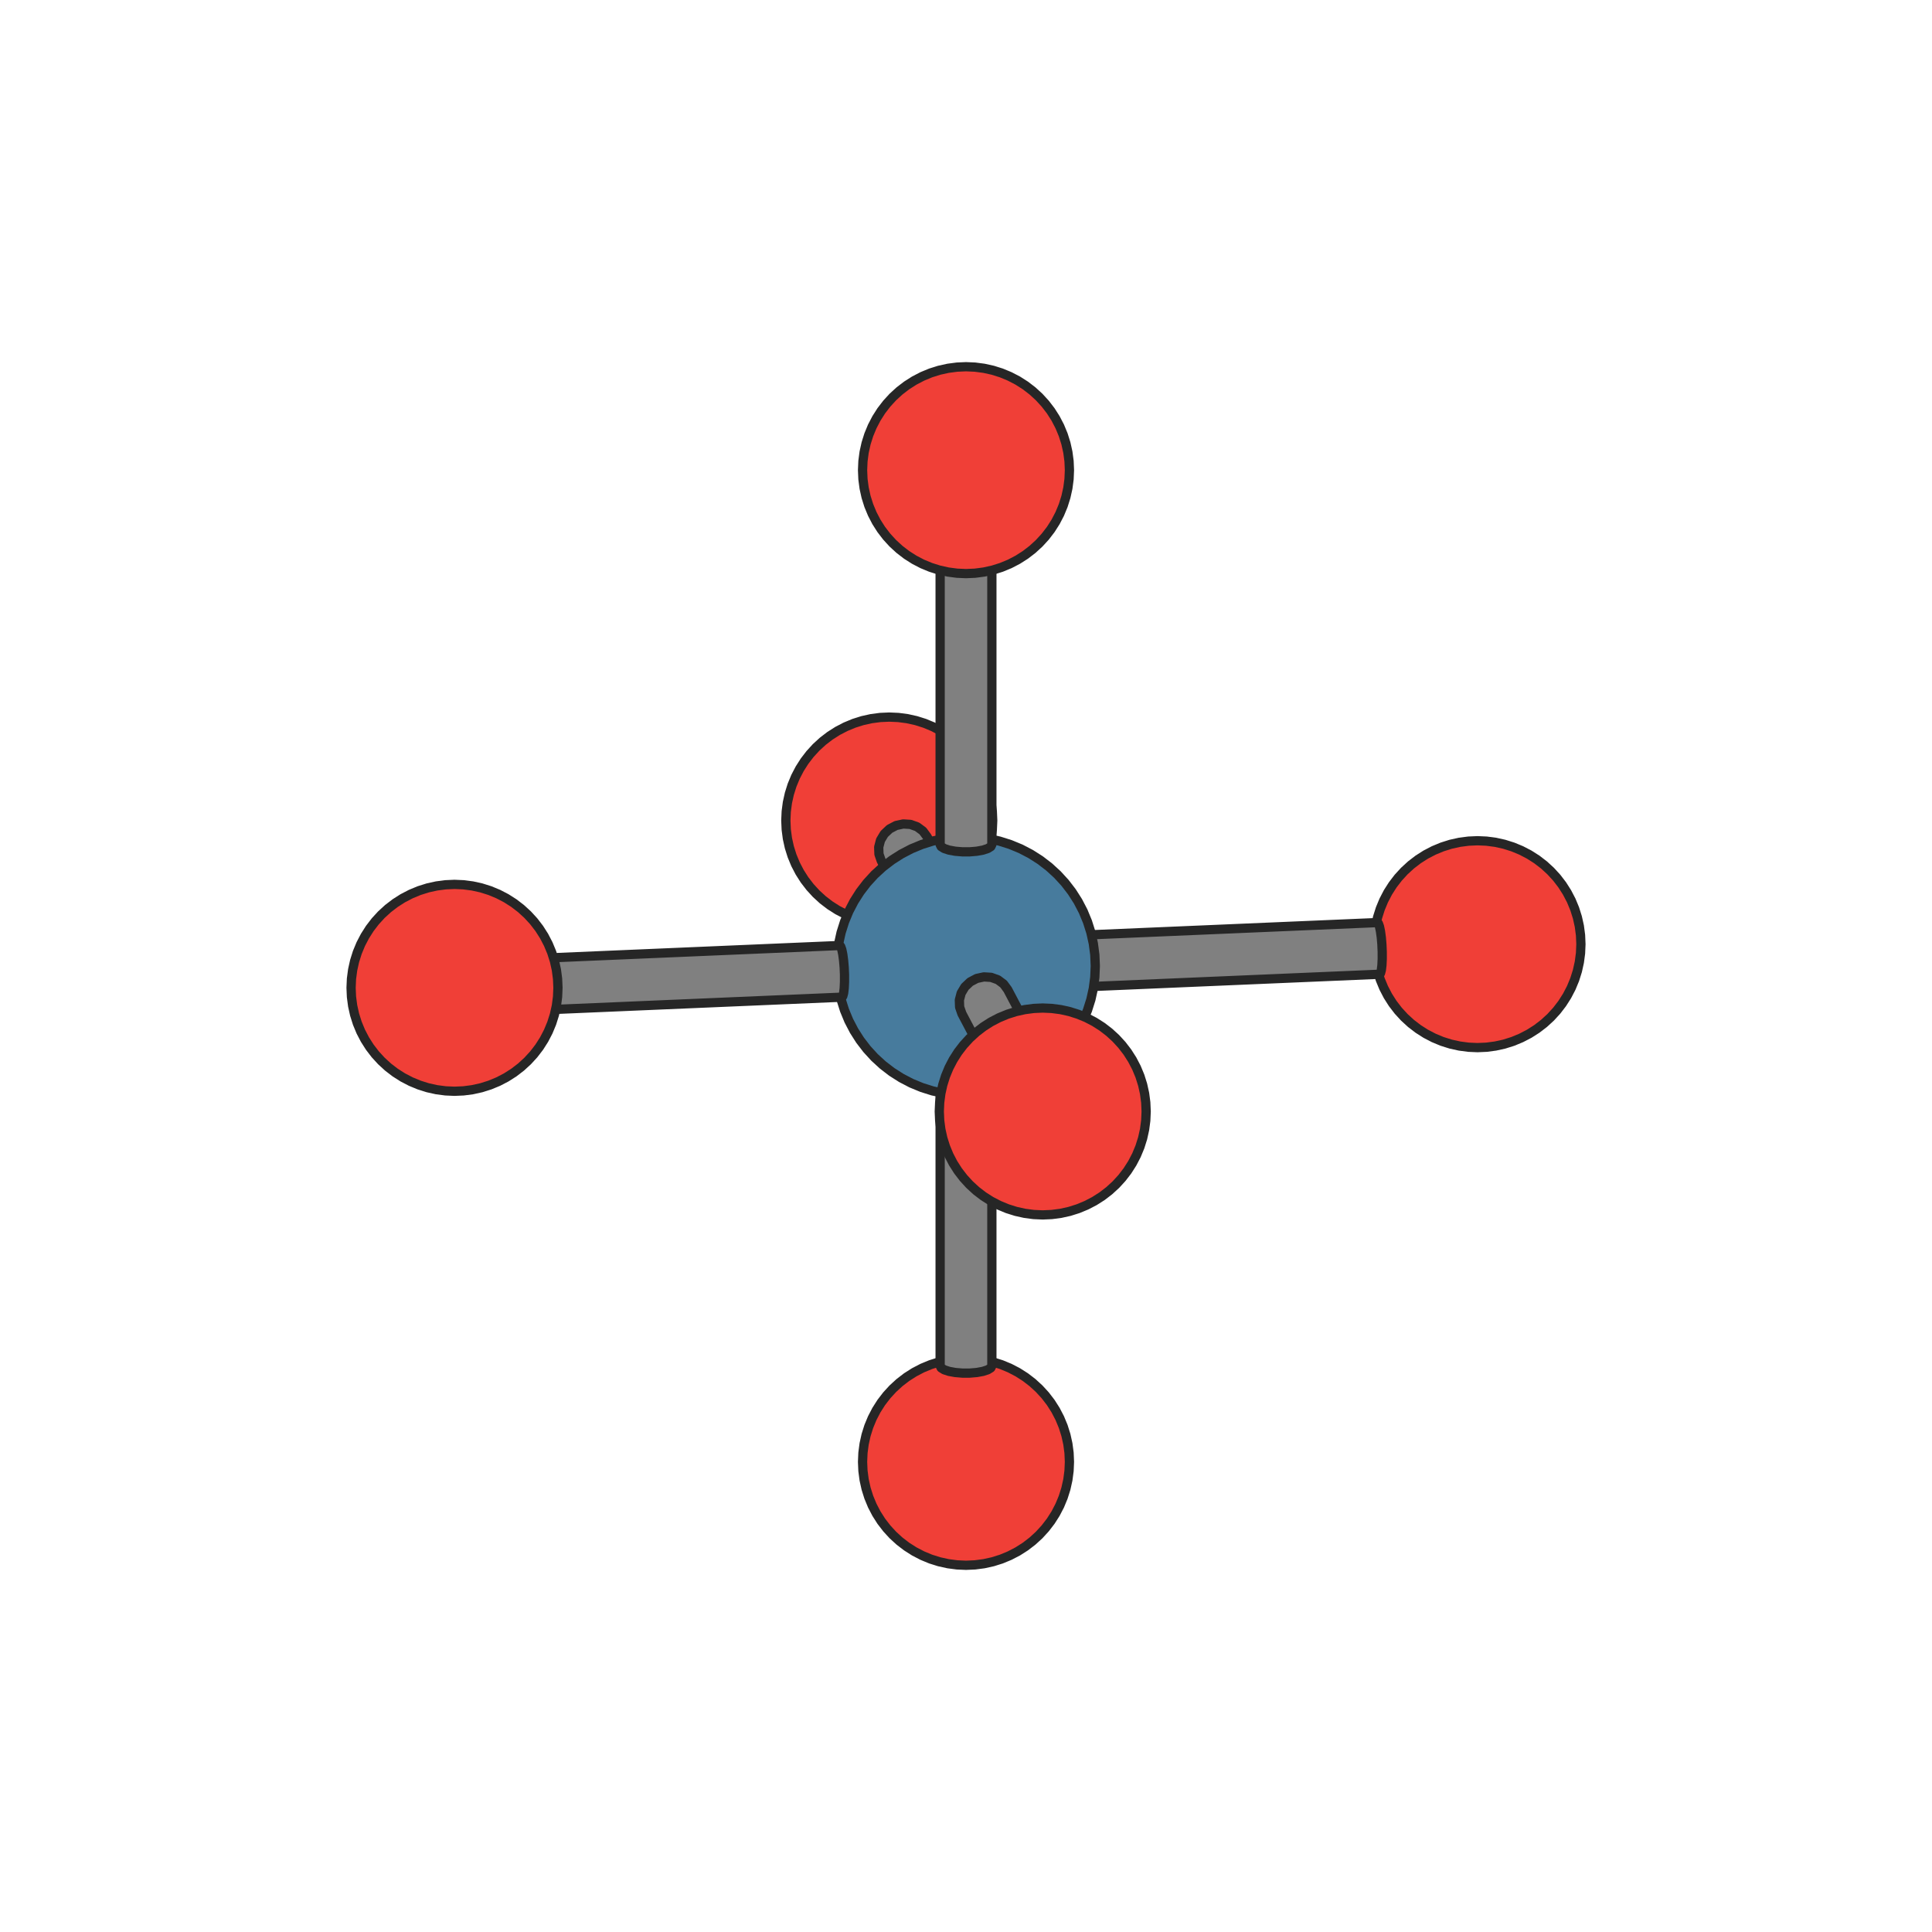
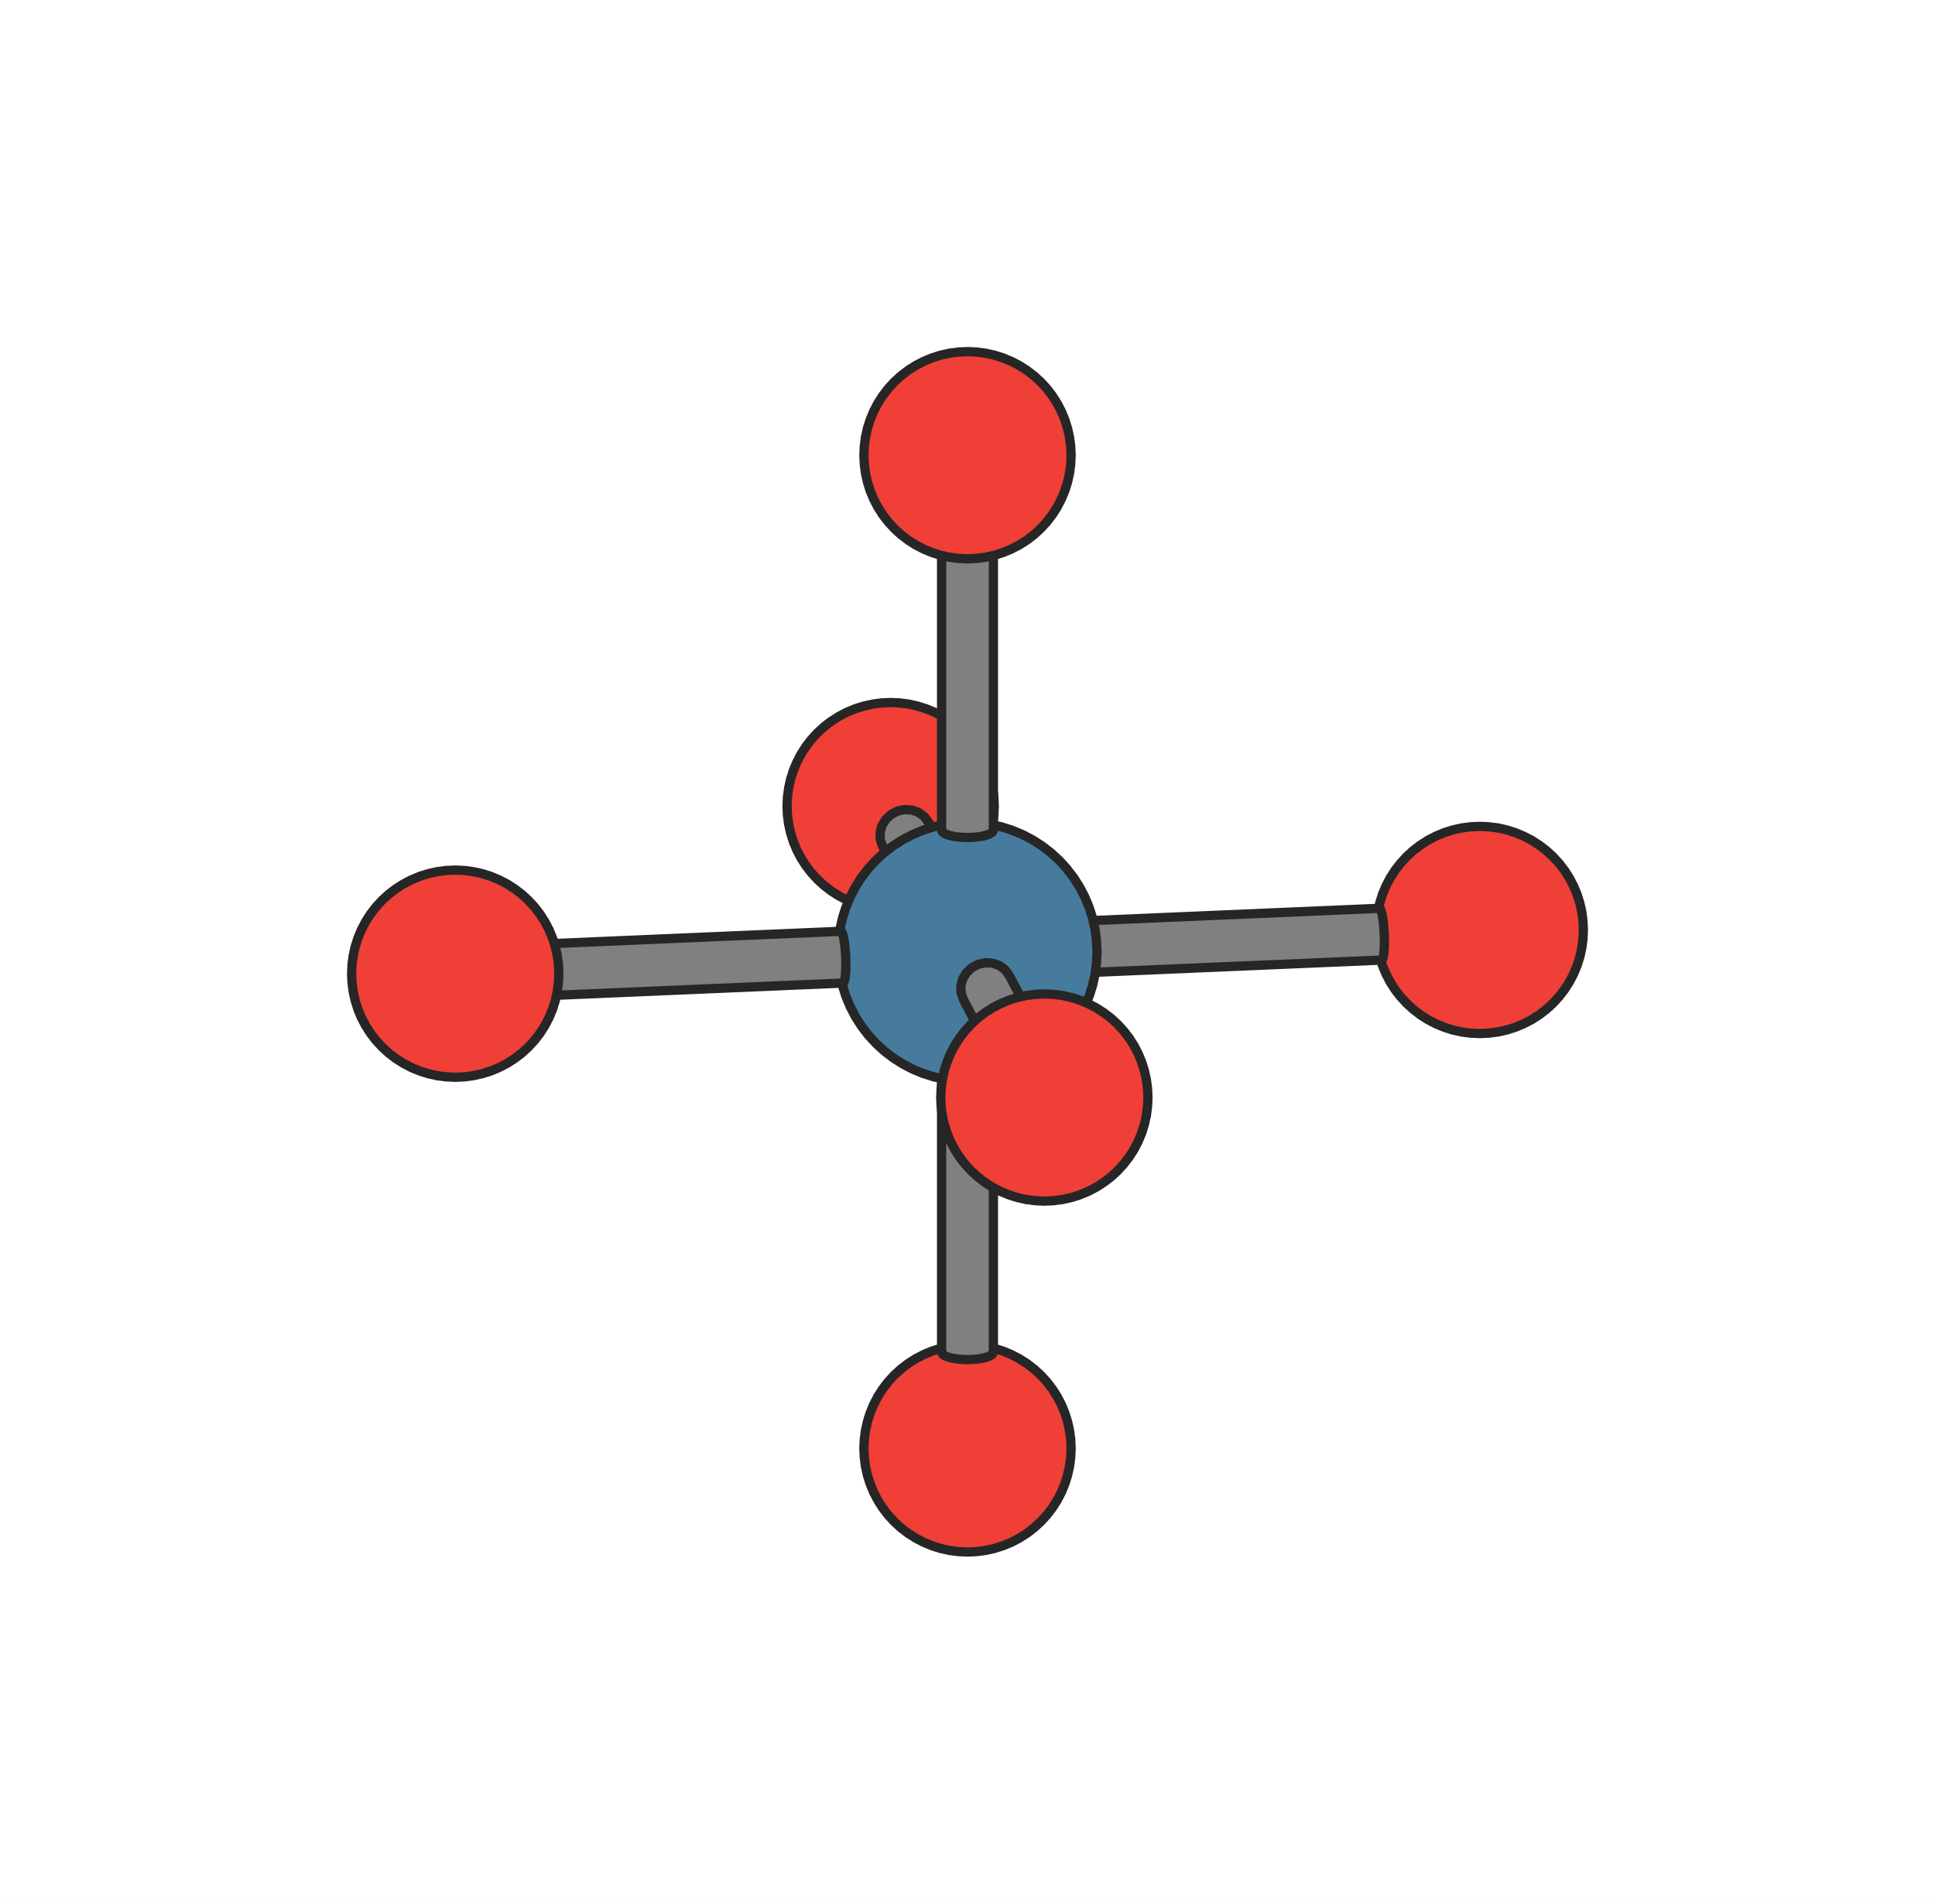
- <svg xmlns="http://www.w3.org/2000/svg" width="208.8pt" height="208.8pt" viewBox="0 0 208.8 208.8" version="1.1">
+ <svg xmlns="http://www.w3.org/2000/svg" width="208.8pt" height="205.42pt" viewBox="0 0 208.8 205.42" version="1.1">
  <defs>
    <style type="text/css">*{stroke-linejoin: round; stroke-linecap: butt}</style>
  </defs>
  <g id="figure_1">
    <g id="patch_1">
-       <path d="M 0 208.8  L 208.8 208.8  L 208.8 0  L 0 0  z " style="fill: #ffffff" />
+       <path d="M 0 205.42  L 208.8 205.42  L 208.8 0  L 0 0  z " style="fill: #ffffff" />
    </g>
    <g id="axes_1">
      <g id="PolyCollection_1">
-         <path d="M 107.288 88.677  L 107.245 87.703  L 107.118 86.736  L 106.907 85.784  L 106.613 84.854  L 106.24 83.953  L 105.79 83.088  L 105.266 82.265  L 104.672 81.492  L 104.013 80.773  L 103.294 80.114  L 102.52 79.52  L 101.698 78.996  L 100.833 78.546  L 99.932 78.172  L 99.002 77.879  L 98.05 77.668  L 97.083 77.541  L 96.108 77.498  L 95.134 77.541  L 94.167 77.668  L 93.215 77.879  L 92.285 78.172  L 91.384 78.546  L 90.519 78.996  L 89.696 79.52  L 88.922 80.114  L 88.203 80.773  L 87.545 81.492  L 86.951 82.265  L 86.427 83.088  L 85.976 83.953  L 85.603 84.854  L 85.31 85.784  L 85.099 86.736  L 84.972 87.703  L 84.929 88.677  L 84.972 89.652  L 85.099 90.619  L 85.31 91.571  L 85.603 92.501  L 85.976 93.402  L 86.427 94.267  L 86.951 95.09  L 87.545 95.863  L 88.203 96.582  L 88.922 97.241  L 89.696 97.835  L 90.519 98.359  L 91.384 98.809  L 92.285 99.183  L 93.215 99.476  L 94.167 99.687  L 95.134 99.814  L 96.108 99.857  L 97.083 99.814  L 98.05 99.687  L 99.002 99.476  L 99.932 99.183  L 100.833 98.809  L 101.698 98.359  L 102.52 97.835  L 103.294 97.241  L 104.013 96.582  L 104.672 95.863  L 105.266 95.09  L 105.79 94.267  L 106.24 93.402  L 106.613 92.501  L 106.907 91.571  L 107.118 90.619  L 107.245 89.652  L 107.288 88.677  z " clip-path="url(#pfb351ba15c)" style="fill: #f03f37; stroke: #262626" />
-         <path d="M 115.579 157.988  L 115.537 157.013  L 115.409 156.046  L 115.198 155.094  L 114.905 154.164  L 114.532 153.263  L 114.082 152.398  L 113.558 151.575  L 112.964 150.802  L 112.305 150.083  L 111.586 149.424  L 110.812 148.83  L 109.99 148.306  L 109.125 147.856  L 108.224 147.483  L 107.293 147.189  L 106.341 146.978  L 105.374 146.851  L 104.4 146.808  L 103.426 146.851  L 102.459 146.978  L 101.507 147.189  L 100.576 147.483  L 99.675 147.856  L 98.81 148.306  L 97.988 148.83  L 97.214 149.424  L 96.495 150.083  L 95.836 150.802  L 95.242 151.575  L 94.718 152.398  L 94.268 153.263  L 93.895 154.164  L 93.602 155.094  L 93.391 156.046  L 93.263 157.013  L 93.221 157.988  L 93.263 158.962  L 93.391 159.929  L 93.602 160.881  L 93.895 161.811  L 94.268 162.712  L 94.718 163.577  L 95.242 164.4  L 95.836 165.173  L 96.495 165.893  L 97.214 166.551  L 97.988 167.145  L 98.81 167.669  L 99.675 168.119  L 100.576 168.493  L 101.507 168.786  L 102.459 168.997  L 103.426 169.124  L 104.4 169.167  L 105.374 169.124  L 106.341 168.997  L 107.293 168.786  L 108.224 168.493  L 109.125 168.119  L 109.99 167.669  L 110.812 167.145  L 111.586 166.551  L 112.305 165.893  L 112.964 165.173  L 113.558 164.4  L 114.082 163.577  L 114.532 162.712  L 114.905 161.811  L 115.198 160.881  L 115.409 159.929  L 115.537 158.962  L 115.579 157.988  z " clip-path="url(#pfb351ba15c)" style="fill: #f03f37; stroke: #262626" />
-         <path d="M 170.857 102.042  L 170.815 101.067  L 170.687 100.1  L 170.476 99.148  L 170.183 98.218  L 169.81 97.317  L 169.359 96.452  L 168.835 95.629  L 168.242 94.856  L 167.583 94.137  L 166.864 93.478  L 166.09 92.884  L 165.267 92.36  L 164.402 91.91  L 163.501 91.537  L 162.571 91.243  L 161.619 91.032  L 160.652 90.905  L 159.678 90.862  L 158.703 90.905  L 157.737 91.032  L 156.784 91.243  L 155.854 91.537  L 154.953 91.91  L 154.088 92.36  L 153.266 92.884  L 152.492 93.478  L 151.773 94.137  L 151.114 94.856  L 150.52 95.629  L 149.996 96.452  L 149.546 97.317  L 149.173 98.218  L 148.879 99.148  L 148.668 100.1  L 148.541 101.067  L 148.499 102.042  L 148.541 103.016  L 148.668 103.983  L 148.879 104.935  L 149.173 105.865  L 149.546 106.766  L 149.996 107.631  L 150.52 108.454  L 151.114 109.228  L 151.773 109.947  L 152.492 110.605  L 153.266 111.199  L 154.088 111.723  L 154.953 112.173  L 155.854 112.547  L 156.784 112.84  L 157.737 113.051  L 158.703 113.178  L 159.678 113.221  L 160.652 113.178  L 161.619 113.051  L 162.571 112.84  L 163.501 112.547  L 164.402 112.173  L 165.267 111.723  L 166.09 111.199  L 166.864 110.605  L 167.583 109.947  L 168.242 109.228  L 168.835 108.454  L 169.359 107.631  L 169.81 106.766  L 170.183 105.865  L 170.476 104.935  L 170.687 103.983  L 170.815 103.016  L 170.857 102.042  z " clip-path="url(#pfb351ba15c)" style="fill: #f03f37; stroke: #262626" />
-         <path d="M 99.897 101.853  L 100.345 102.46  L 100.958 102.913  L 101.684 103.174  L 102.466 103.222  L 103.241 103.054  L 103.944 102.683  L 104.52 102.139  L 104.922 101.466  L 105.117 100.719  L 105.089 99.958  L 104.841 99.245  L 100.186 90.418  L 99.738 89.811  L 99.125 89.358  L 98.399 89.097  L 97.617 89.049  L 96.842 89.217  L 96.139 89.588  L 95.563 90.132  L 95.161 90.805  L 94.966 91.552  L 94.994 92.313  L 95.242 93.026  z " clip-path="url(#pfb351ba15c)" style="fill: #808080; stroke: #262626" />
-         <path d="M 107.195 117.526  L 107.082 117.302  L 106.751 117.096  L 106.23 116.925  L 105.561 116.803  L 104.798 116.739  L 104.002 116.739  L 103.239 116.803  L 102.57 116.925  L 102.049 117.096  L 101.718 117.302  L 101.605 117.526  L 101.605 147.61  L 101.718 147.834  L 102.049 148.04  L 102.57 148.211  L 103.239 148.333  L 104.002 148.397  L 104.798 148.397  L 105.561 148.333  L 106.23 148.211  L 106.751 148.04  L 107.082 147.834  L 107.195 147.61  z " clip-path="url(#pfb351ba15c)" style="fill: #808080; stroke: #262626" />
-         <path d="M 117.821 101.03  L 117.714 101.148  L 117.625 101.482  L 117.562 102.007  L 117.53 102.678  L 117.53 103.442  L 117.564 104.236  L 117.629 104.998  L 117.718 105.664  L 117.826 106.18  L 117.943 106.506  L 118.059 106.615  L 149.092 105.291  L 149.2 105.173  L 149.288 104.838  L 149.351 104.314  L 149.384 103.643  L 149.383 102.879  L 149.349 102.084  L 149.285 101.323  L 149.195 100.657  L 149.088 100.14  L 148.971 99.814  L 148.854 99.706  z " clip-path="url(#pfb351ba15c)" style="fill: #808080; stroke: #262626" />
-         <path d="M 118.374 104.4  L 118.321 103.182  L 118.162 101.973  L 117.898 100.783  L 117.531 99.621  L 117.065 98.494  L 116.502 97.413  L 115.847 96.385  L 115.105 95.418  L 114.281 94.519  L 113.382 93.695  L 112.415 92.953  L 111.387 92.298  L 110.306 91.735  L 109.179 91.269  L 108.017 90.902  L 106.827 90.638  L 105.618 90.479  L 104.4 90.426  L 103.182 90.479  L 101.973 90.638  L 100.783 90.902  L 99.621 91.269  L 98.494 91.735  L 97.413 92.298  L 96.385 92.953  L 95.418 93.695  L 94.519 94.519  L 93.695 95.418  L 92.953 96.385  L 92.298 97.413  L 91.735 98.494  L 91.269 99.621  L 90.902 100.783  L 90.638 101.973  L 90.479 103.182  L 90.426 104.4  L 90.479 105.618  L 90.638 106.827  L 90.902 108.017  L 91.269 109.179  L 91.735 110.306  L 92.298 111.387  L 92.953 112.415  L 93.695 113.382  L 94.519 114.281  L 95.418 115.105  L 96.385 115.847  L 97.413 116.502  L 98.494 117.065  L 99.621 117.531  L 100.783 117.898  L 101.973 118.162  L 103.182 118.321  L 104.4 118.374  L 105.618 118.321  L 106.827 118.162  L 108.017 117.898  L 109.179 117.531  L 110.306 117.065  L 111.387 116.502  L 112.415 115.847  L 113.382 115.105  L 114.281 114.281  L 115.105 113.382  L 115.847 112.415  L 116.502 111.387  L 117.065 110.306  L 117.531 109.179  L 117.898 108.017  L 118.162 106.827  L 118.321 105.618  L 118.374 104.4  z " clip-path="url(#pfb351ba15c)" style="fill: #477b9d; stroke: #262626" />
-         <path d="M 90.979 107.77  L 91.086 107.652  L 91.175 107.318  L 91.238 106.793  L 91.27 106.122  L 91.27 105.358  L 91.236 104.564  L 91.171 103.802  L 91.082 103.136  L 90.974 102.62  L 90.857 102.294  L 90.741 102.185  L 59.708 103.509  L 59.601 103.627  L 59.512 103.962  L 59.449 104.486  L 59.416 105.157  L 59.417 105.921  L 59.451 106.716  L 59.515 107.477  L 59.605 108.143  L 59.712 108.66  L 59.829 108.986  L 59.946 109.094  z " clip-path="url(#pfb351ba15c)" style="fill: #808080; stroke: #262626" />
-         <path d="M 60.301 106.758  L 60.259 105.784  L 60.132 104.817  L 59.921 103.865  L 59.627 102.935  L 59.254 102.034  L 58.804 101.169  L 58.28 100.346  L 57.686 99.572  L 57.027 98.853  L 56.308 98.195  L 55.534 97.601  L 54.712 97.077  L 53.847 96.627  L 52.946 96.253  L 52.016 95.96  L 51.063 95.749  L 50.097 95.622  L 49.122 95.579  L 48.148 95.622  L 47.181 95.749  L 46.229 95.96  L 45.299 96.253  L 44.398 96.627  L 43.533 97.077  L 42.71 97.601  L 41.936 98.195  L 41.217 98.853  L 40.558 99.572  L 39.965 100.346  L 39.441 101.169  L 38.99 102.034  L 38.617 102.935  L 38.324 103.865  L 38.113 104.817  L 37.985 105.784  L 37.943 106.758  L 37.985 107.733  L 38.113 108.7  L 38.324 109.652  L 38.617 110.582  L 38.99 111.483  L 39.441 112.348  L 39.965 113.171  L 40.558 113.944  L 41.217 114.663  L 41.936 115.322  L 42.71 115.916  L 43.533 116.44  L 44.398 116.89  L 45.299 117.263  L 46.229 117.557  L 47.181 117.768  L 48.148 117.895  L 49.122 117.938  L 50.097 117.895  L 51.063 117.768  L 52.016 117.557  L 52.946 117.263  L 53.847 116.89  L 54.712 116.44  L 55.534 115.916  L 56.308 115.322  L 57.027 114.663  L 57.686 113.944  L 58.28 113.171  L 58.804 112.348  L 59.254 111.483  L 59.627 110.582  L 59.921 109.652  L 60.132 108.7  L 60.259 107.733  L 60.301 106.758  z " clip-path="url(#pfb351ba15c)" style="fill: #f03f37; stroke: #262626" />
-         <path d="M 101.605 91.274  L 101.718 91.498  L 102.049 91.704  L 102.57 91.875  L 103.239 91.997  L 104.002 92.061  L 104.798 92.061  L 105.561 91.997  L 106.23 91.875  L 106.751 91.704  L 107.082 91.498  L 107.195 91.274  L 107.195 61.19  L 107.082 60.966  L 106.751 60.76  L 106.23 60.589  L 105.561 60.467  L 104.798 60.403  L 104.002 60.403  L 103.239 60.467  L 102.57 60.589  L 102.049 60.76  L 101.718 60.966  L 101.605 61.19  z " clip-path="url(#pfb351ba15c)" style="fill: #808080; stroke: #262626" />
-         <path d="M 115.579 50.812  L 115.537 49.838  L 115.409 48.871  L 115.198 47.919  L 114.905 46.989  L 114.532 46.088  L 114.082 45.223  L 113.558 44.4  L 112.964 43.627  L 112.305 42.907  L 111.586 42.249  L 110.812 41.655  L 109.99 41.131  L 109.125 40.681  L 108.224 40.307  L 107.293 40.014  L 106.341 39.803  L 105.374 39.676  L 104.4 39.633  L 103.426 39.676  L 102.459 39.803  L 101.507 40.014  L 100.576 40.307  L 99.675 40.681  L 98.81 41.131  L 97.988 41.655  L 97.214 42.249  L 96.495 42.907  L 95.836 43.627  L 95.242 44.4  L 94.718 45.223  L 94.268 46.088  L 93.895 46.989  L 93.602 47.919  L 93.391 48.871  L 93.263 49.838  L 93.221 50.812  L 93.263 51.787  L 93.391 52.754  L 93.602 53.706  L 93.895 54.636  L 94.268 55.537  L 94.718 56.402  L 95.242 57.225  L 95.836 57.998  L 96.495 58.717  L 97.214 59.376  L 97.988 59.97  L 98.81 60.494  L 99.675 60.944  L 100.576 61.317  L 101.507 61.611  L 102.459 61.822  L 103.426 61.949  L 104.4 61.992  L 105.374 61.949  L 106.341 61.822  L 107.293 61.611  L 108.224 61.317  L 109.125 60.944  L 109.99 60.494  L 110.812 59.97  L 111.586 59.376  L 112.305 58.717  L 112.964 57.998  L 113.558 57.225  L 114.082 56.402  L 114.532 55.537  L 114.905 54.636  L 115.198 53.706  L 115.409 52.754  L 115.537 51.787  L 115.579 50.812  z " clip-path="url(#pfb351ba15c)" style="fill: #f03f37; stroke: #262626" />
-         <path d="M 108.903 106.947  L 108.455 106.34  L 107.842 105.887  L 107.116 105.626  L 106.334 105.578  L 105.559 105.746  L 104.856 106.117  L 104.28 106.661  L 103.878 107.334  L 103.683 108.081  L 103.711 108.842  L 103.959 109.555  L 108.614 118.382  L 109.062 118.989  L 109.675 119.442  L 110.401 119.703  L 111.183 119.751  L 111.958 119.583  L 112.661 119.212  L 113.237 118.668  L 113.639 117.995  L 113.834 117.248  L 113.806 116.487  L 113.558 115.774  z " clip-path="url(#pfb351ba15c)" style="fill: #808080; stroke: #262626" />
-         <path d="M 123.871 120.123  L 123.828 119.148  L 123.701 118.181  L 123.49 117.229  L 123.197 116.299  L 122.824 115.398  L 122.373 114.533  L 121.849 113.71  L 121.255 112.937  L 120.597 112.218  L 119.878 111.559  L 119.104 110.965  L 118.281 110.441  L 117.416 109.991  L 116.515 109.617  L 115.585 109.324  L 114.633 109.113  L 113.666 108.986  L 112.692 108.943  L 111.717 108.986  L 110.75 109.113  L 109.798 109.324  L 108.868 109.617  L 107.967 109.991  L 107.102 110.441  L 106.28 110.965  L 105.506 111.559  L 104.787 112.218  L 104.128 112.937  L 103.534 113.71  L 103.01 114.533  L 102.56 115.398  L 102.187 116.299  L 101.893 117.229  L 101.682 118.181  L 101.555 119.148  L 101.512 120.123  L 101.555 121.097  L 101.682 122.064  L 101.893 123.016  L 102.187 123.946  L 102.56 124.847  L 103.01 125.712  L 103.534 126.535  L 104.128 127.308  L 104.787 128.027  L 105.506 128.686  L 106.28 129.28  L 107.102 129.804  L 107.967 130.254  L 108.868 130.628  L 109.798 130.921  L 110.75 131.132  L 111.717 131.259  L 112.692 131.302  L 113.666 131.259  L 114.633 131.132  L 115.585 130.921  L 116.515 130.628  L 117.416 130.254  L 118.281 129.804  L 119.104 129.28  L 119.878 128.686  L 120.597 128.027  L 121.255 127.308  L 121.849 126.535  L 122.373 125.712  L 122.824 124.847  L 123.197 123.946  L 123.49 123.016  L 123.701 122.064  L 123.828 121.097  L 123.871 120.123  z " clip-path="url(#pfb351ba15c)" style="fill: #f03f37; stroke: #262626" />
+         <path d="M 107.288 86.987  L 107.245 86.013  L 107.118 85.046  L 106.907 84.094  L 106.613 83.164  L 106.24 82.263  L 105.79 81.398  L 105.266 80.575  L 104.672 79.801  L 104.013 79.082  L 103.294 78.423  L 102.52 77.83  L 101.698 77.306  L 100.833 76.855  L 99.932 76.482  L 99.002 76.189  L 98.05 75.978  L 97.083 75.851  L 96.108 75.808  L 95.134 75.851  L 94.167 75.978  L 93.215 76.189  L 92.285 76.482  L 91.384 76.855  L 90.519 77.306  L 89.696 77.83  L 88.922 78.423  L 88.203 79.082  L 87.545 79.801  L 86.951 80.575  L 86.427 81.398  L 85.976 82.263  L 85.603 83.164  L 85.31 84.094  L 85.099 85.046  L 84.972 86.013  L 84.929 86.987  L 84.972 87.962  L 85.099 88.929  L 85.31 89.881  L 85.603 90.811  L 85.976 91.712  L 86.427 92.577  L 86.951 93.399  L 87.545 94.173  L 88.203 94.892  L 88.922 95.551  L 89.696 96.145  L 90.519 96.669  L 91.384 97.119  L 92.285 97.492  L 93.215 97.786  L 94.167 97.997  L 95.134 98.124  L 96.108 98.166  L 97.083 98.124  L 98.05 97.997  L 99.002 97.786  L 99.932 97.492  L 100.833 97.119  L 101.698 96.669  L 102.52 96.145  L 103.294 95.551  L 104.013 94.892  L 104.672 94.173  L 105.266 93.399  L 105.79 92.577  L 106.24 91.712  L 106.613 90.811  L 106.907 89.881  L 107.118 88.929  L 107.245 87.962  L 107.288 86.987  z " clip-path="url(#pf9f9db7a70)" style="fill: #f03f37; stroke: #262626" />
+         <path d="M 115.579 156.297  L 115.537 155.323  L 115.409 154.356  L 115.198 153.404  L 114.905 152.474  L 114.532 151.573  L 114.082 150.708  L 113.558 149.885  L 112.964 149.111  L 112.305 148.392  L 111.586 147.734  L 110.812 147.14  L 109.99 146.616  L 109.125 146.166  L 108.224 145.792  L 107.293 145.499  L 106.341 145.288  L 105.374 145.161  L 104.4 145.118  L 103.426 145.161  L 102.459 145.288  L 101.507 145.499  L 100.576 145.792  L 99.675 146.166  L 98.81 146.616  L 97.988 147.14  L 97.214 147.734  L 96.495 148.392  L 95.836 149.111  L 95.242 149.885  L 94.718 150.708  L 94.268 151.573  L 93.895 152.474  L 93.602 153.404  L 93.391 154.356  L 93.263 155.323  L 93.221 156.297  L 93.263 157.272  L 93.391 158.239  L 93.602 159.191  L 93.895 160.121  L 94.268 161.022  L 94.718 161.887  L 95.242 162.71  L 95.836 163.483  L 96.495 164.202  L 97.214 164.861  L 97.988 165.455  L 98.81 165.979  L 99.675 166.429  L 100.576 166.802  L 101.507 167.096  L 102.459 167.307  L 103.426 167.434  L 104.4 167.477  L 105.374 167.434  L 106.341 167.307  L 107.293 167.096  L 108.224 166.802  L 109.125 166.429  L 109.99 165.979  L 110.812 165.455  L 111.586 164.861  L 112.305 164.202  L 112.964 163.483  L 113.558 162.71  L 114.082 161.887  L 114.532 161.022  L 114.905 160.121  L 115.198 159.191  L 115.409 158.239  L 115.537 157.272  L 115.579 156.297  z " clip-path="url(#pf9f9db7a70)" style="fill: #f03f37; stroke: #262626" />
+         <path d="M 170.857 100.351  L 170.815 99.377  L 170.687 98.41  L 170.476 97.458  L 170.183 96.528  L 169.81 95.627  L 169.359 94.762  L 168.835 93.939  L 168.242 93.166  L 167.583 92.446  L 166.864 91.788  L 166.09 91.194  L 165.267 90.67  L 164.402 90.22  L 163.501 89.846  L 162.571 89.553  L 161.619 89.342  L 160.652 89.215  L 159.678 89.172  L 158.703 89.215  L 157.737 89.342  L 156.784 89.553  L 155.854 89.846  L 154.953 90.22  L 154.088 90.67  L 153.266 91.194  L 152.492 91.788  L 151.773 92.446  L 151.114 93.166  L 150.52 93.939  L 149.996 94.762  L 149.546 95.627  L 149.173 96.528  L 148.879 97.458  L 148.668 98.41  L 148.541 99.377  L 148.499 100.351  L 148.541 101.326  L 148.668 102.293  L 148.879 103.245  L 149.173 104.175  L 149.546 105.076  L 149.996 105.941  L 150.52 106.764  L 151.114 107.537  L 151.773 108.256  L 152.492 108.915  L 153.266 109.509  L 154.088 110.033  L 154.953 110.483  L 155.854 110.856  L 156.784 111.15  L 157.737 111.361  L 158.703 111.488  L 159.678 111.531  L 160.652 111.488  L 161.619 111.361  L 162.571 111.15  L 163.501 110.856  L 164.402 110.483  L 165.267 110.033  L 166.09 109.509  L 166.864 108.915  L 167.583 108.256  L 168.242 107.537  L 168.835 106.764  L 169.359 105.941  L 169.81 105.076  L 170.183 104.175  L 170.476 103.245  L 170.687 102.293  L 170.815 101.326  L 170.857 100.351  z " clip-path="url(#pf9f9db7a70)" style="fill: #f03f37; stroke: #262626" />
+         <path d="M 99.897 100.162  L 100.345 100.77  L 100.958 101.222  L 101.684 101.484  L 102.466 101.532  L 103.241 101.364  L 103.944 100.993  L 104.52 100.449  L 104.922 99.776  L 105.117 99.029  L 105.089 98.268  L 104.841 97.555  L 100.186 88.728  L 99.738 88.121  L 99.125 87.668  L 98.399 87.407  L 97.617 87.358  L 96.842 87.526  L 96.139 87.898  L 95.563 88.442  L 95.161 89.114  L 94.966 89.862  L 94.994 90.622  L 95.242 91.336  z " clip-path="url(#pf9f9db7a70)" style="fill: #808080; stroke: #262626" />
+         <path d="M 107.195 115.836  L 107.082 115.612  L 106.751 115.406  L 106.23 115.235  L 105.561 115.113  L 104.798 115.049  L 104.002 115.049  L 103.239 115.113  L 102.57 115.235  L 102.049 115.406  L 101.718 115.612  L 101.605 115.836  L 101.605 145.92  L 101.718 146.144  L 102.049 146.35  L 102.57 146.521  L 103.239 146.643  L 104.002 146.707  L 104.798 146.707  L 105.561 146.643  L 106.23 146.521  L 106.751 146.35  L 107.082 146.144  L 107.195 145.92  z " clip-path="url(#pf9f9db7a70)" style="fill: #808080; stroke: #262626" />
+         <path d="M 117.821 99.34  L 117.714 99.458  L 117.625 99.792  L 117.562 100.316  L 117.53 100.988  L 117.53 101.751  L 117.564 102.546  L 117.629 103.307  L 117.718 103.973  L 117.826 104.49  L 117.943 104.816  L 118.059 104.924  L 149.092 103.6  L 149.2 103.482  L 149.288 103.148  L 149.351 102.624  L 149.384 101.953  L 149.383 101.189  L 149.349 100.394  L 149.285 99.633  L 149.195 98.967  L 149.088 98.45  L 148.971 98.124  L 148.854 98.016  z " clip-path="url(#pf9f9db7a70)" style="fill: #808080; stroke: #262626" />
+         <path d="M 118.374 102.71  L 118.321 101.492  L 118.162 100.283  L 117.898 99.093  L 117.531 97.93  L 117.065 96.804  L 116.502 95.723  L 115.847 94.695  L 115.105 93.727  L 114.281 92.829  L 113.382 92.005  L 112.415 91.263  L 111.387 90.608  L 110.306 90.045  L 109.179 89.578  L 108.017 89.212  L 106.827 88.948  L 105.618 88.789  L 104.4 88.736  L 103.182 88.789  L 101.973 88.948  L 100.783 89.212  L 99.621 89.578  L 98.494 90.045  L 97.413 90.608  L 96.385 91.263  L 95.418 92.005  L 94.519 92.829  L 93.695 93.727  L 92.953 94.695  L 92.298 95.723  L 91.735 96.804  L 91.269 97.93  L 90.902 99.093  L 90.638 100.283  L 90.479 101.492  L 90.426 102.71  L 90.479 103.928  L 90.638 105.136  L 90.902 106.327  L 91.269 107.489  L 91.735 108.615  L 92.298 109.697  L 92.953 110.725  L 93.695 111.692  L 94.519 112.591  L 95.418 113.415  L 96.385 114.157  L 97.413 114.812  L 98.494 115.375  L 99.621 115.841  L 100.783 116.208  L 101.973 116.472  L 103.182 116.631  L 104.4 116.684  L 105.618 116.631  L 106.827 116.472  L 108.017 116.208  L 109.179 115.841  L 110.306 115.375  L 111.387 114.812  L 112.415 114.157  L 113.382 113.415  L 114.281 112.591  L 115.105 111.692  L 115.847 110.725  L 116.502 109.697  L 117.065 108.615  L 117.531 107.489  L 117.898 106.327  L 118.162 105.136  L 118.321 103.928  L 118.374 102.71  z " clip-path="url(#pf9f9db7a70)" style="fill: #477b9d; stroke: #262626" />
+         <path d="M 90.979 106.08  L 91.086 105.962  L 91.175 105.627  L 91.238 105.103  L 91.27 104.432  L 91.27 103.668  L 91.236 102.873  L 91.171 102.112  L 91.082 101.446  L 90.974 100.929  L 90.857 100.604  L 90.741 100.495  L 59.708 101.819  L 59.601 101.937  L 59.512 102.272  L 59.449 102.796  L 59.416 103.467  L 59.417 104.231  L 59.451 105.026  L 59.515 105.787  L 59.605 106.453  L 59.712 106.97  L 59.829 107.295  L 59.946 107.404  z " clip-path="url(#pf9f9db7a70)" style="fill: #808080; stroke: #262626" />
+         <path d="M 60.301 105.068  L 60.259 104.094  L 60.132 103.127  L 59.921 102.175  L 59.627 101.245  L 59.254 100.344  L 58.804 99.479  L 58.28 98.656  L 57.686 97.882  L 57.027 97.163  L 56.308 96.504  L 55.534 95.911  L 54.712 95.387  L 53.847 94.936  L 52.946 94.563  L 52.016 94.27  L 51.063 94.059  L 50.097 93.931  L 49.122 93.889  L 48.148 93.931  L 47.181 94.059  L 46.229 94.27  L 45.299 94.563  L 44.398 94.936  L 43.533 95.387  L 42.71 95.911  L 41.936 96.504  L 41.217 97.163  L 40.558 97.882  L 39.965 98.656  L 39.441 99.479  L 38.99 100.344  L 38.617 101.245  L 38.324 102.175  L 38.113 103.127  L 37.985 104.094  L 37.943 105.068  L 37.985 106.042  L 38.113 107.009  L 38.324 107.962  L 38.617 108.892  L 38.99 109.793  L 39.441 110.658  L 39.965 111.48  L 40.558 112.254  L 41.217 112.973  L 41.936 113.632  L 42.71 114.226  L 43.533 114.75  L 44.398 115.2  L 45.299 115.573  L 46.229 115.866  L 47.181 116.078  L 48.148 116.205  L 49.122 116.247  L 50.097 116.205  L 51.063 116.078  L 52.016 115.866  L 52.946 115.573  L 53.847 115.2  L 54.712 114.75  L 55.534 114.226  L 56.308 113.632  L 57.027 112.973  L 57.686 112.254  L 58.28 111.48  L 58.804 110.658  L 59.254 109.793  L 59.627 108.892  L 59.921 107.962  L 60.132 107.009  L 60.259 106.042  L 60.301 105.068  z " clip-path="url(#pf9f9db7a70)" style="fill: #f03f37; stroke: #262626" />
+         <path d="M 101.605 89.584  L 101.718 89.807  L 102.049 90.013  L 102.57 90.184  L 103.239 90.307  L 104.002 90.37  L 104.798 90.37  L 105.561 90.307  L 106.23 90.184  L 106.751 90.013  L 107.082 89.807  L 107.195 89.584  L 107.195 59.499  L 107.082 59.275  L 106.751 59.07  L 106.23 58.899  L 105.561 58.776  L 104.798 58.713  L 104.002 58.713  L 103.239 58.776  L 102.57 58.899  L 102.049 59.07  L 101.718 59.275  L 101.605 59.499  z " clip-path="url(#pf9f9db7a70)" style="fill: #808080; stroke: #262626" />
+         <path d="M 115.579 49.122  L 115.537 48.148  L 115.409 47.181  L 115.198 46.229  L 114.905 45.299  L 114.532 44.398  L 114.082 43.533  L 113.558 42.71  L 112.964 41.936  L 112.305 41.217  L 111.586 40.558  L 110.812 39.965  L 109.99 39.441  L 109.125 38.99  L 108.224 38.617  L 107.293 38.324  L 106.341 38.113  L 105.374 37.985  L 104.4 37.943  L 103.426 37.985  L 102.459 38.113  L 101.507 38.324  L 100.576 38.617  L 99.675 38.99  L 98.81 39.441  L 97.988 39.965  L 97.214 40.558  L 96.495 41.217  L 95.836 41.936  L 95.242 42.71  L 94.718 43.533  L 94.268 44.398  L 93.895 45.299  L 93.602 46.229  L 93.391 47.181  L 93.263 48.148  L 93.221 49.122  L 93.263 50.097  L 93.391 51.063  L 93.602 52.016  L 93.895 52.946  L 94.268 53.847  L 94.718 54.712  L 95.242 55.534  L 95.836 56.308  L 96.495 57.027  L 97.214 57.686  L 97.988 58.28  L 98.81 58.804  L 99.675 59.254  L 100.576 59.627  L 101.507 59.921  L 102.459 60.132  L 103.426 60.259  L 104.4 60.301  L 105.374 60.259  L 106.341 60.132  L 107.293 59.921  L 108.224 59.627  L 109.125 59.254  L 109.99 58.804  L 110.812 58.28  L 111.586 57.686  L 112.305 57.027  L 112.964 56.308  L 113.558 55.534  L 114.082 54.712  L 114.532 53.847  L 114.905 52.946  L 115.198 52.016  L 115.409 51.063  L 115.537 50.097  L 115.579 49.122  z " clip-path="url(#pf9f9db7a70)" style="fill: #f03f37; stroke: #262626" />
+         <path d="M 108.903 105.257  L 108.455 104.65  L 107.842 104.197  L 107.116 103.936  L 106.334 103.887  L 105.559 104.056  L 104.856 104.427  L 104.28 104.971  L 103.878 105.643  L 103.683 106.391  L 103.711 107.152  L 103.959 107.865  L 108.614 116.691  L 109.062 117.299  L 109.675 117.752  L 110.401 118.013  L 111.183 118.061  L 111.958 117.893  L 112.661 117.522  L 113.237 116.978  L 113.639 116.305  L 113.834 115.558  L 113.806 114.797  L 113.558 114.084  z " clip-path="url(#pf9f9db7a70)" style="fill: #808080; stroke: #262626" />
+         <path d="M 123.871 118.432  L 123.828 117.458  L 123.701 116.491  L 123.49 115.539  L 123.197 114.609  L 122.824 113.708  L 122.373 112.843  L 121.849 112.02  L 121.255 111.246  L 120.597 110.527  L 119.878 109.868  L 119.104 109.275  L 118.281 108.751  L 117.416 108.3  L 116.515 107.927  L 115.585 107.634  L 114.633 107.423  L 113.666 107.296  L 112.692 107.253  L 111.717 107.296  L 110.75 107.423  L 109.798 107.634  L 108.868 107.927  L 107.967 108.3  L 107.102 108.751  L 106.28 109.275  L 105.506 109.868  L 104.787 110.527  L 104.128 111.246  L 103.534 112.02  L 103.01 112.843  L 102.56 113.708  L 102.187 114.609  L 101.893 115.539  L 101.682 116.491  L 101.555 117.458  L 101.512 118.432  L 101.555 119.407  L 101.682 120.374  L 101.893 121.326  L 102.187 122.256  L 102.56 123.157  L 103.01 124.022  L 103.534 124.844  L 104.128 125.618  L 104.787 126.337  L 105.506 126.996  L 106.28 127.59  L 107.102 128.114  L 107.967 128.564  L 108.868 128.937  L 109.798 129.231  L 110.75 129.442  L 111.717 129.569  L 112.692 129.612  L 113.666 129.569  L 114.633 129.442  L 115.585 129.231  L 116.515 128.937  L 117.416 128.564  L 118.281 128.114  L 119.104 127.59  L 119.878 126.996  L 120.597 126.337  L 121.255 125.618  L 121.849 124.844  L 122.373 124.022  L 122.824 123.157  L 123.197 122.256  L 123.49 121.326  L 123.701 120.374  L 123.828 119.407  L 123.871 118.432  z " clip-path="url(#pf9f9db7a70)" style="fill: #f03f37; stroke: #262626" />
      </g>
    </g>
  </g>
  <defs>
-     <clipPath id="pfb351ba15c">
-       <rect x="7.2" y="7.2" width="194.4" height="194.4" />
+     <clipPath id="pf9f9db7a70">
+       <rect x="7.2" y="7.2" width="194.4" height="191.02" />
    </clipPath>
  </defs>
</svg>
